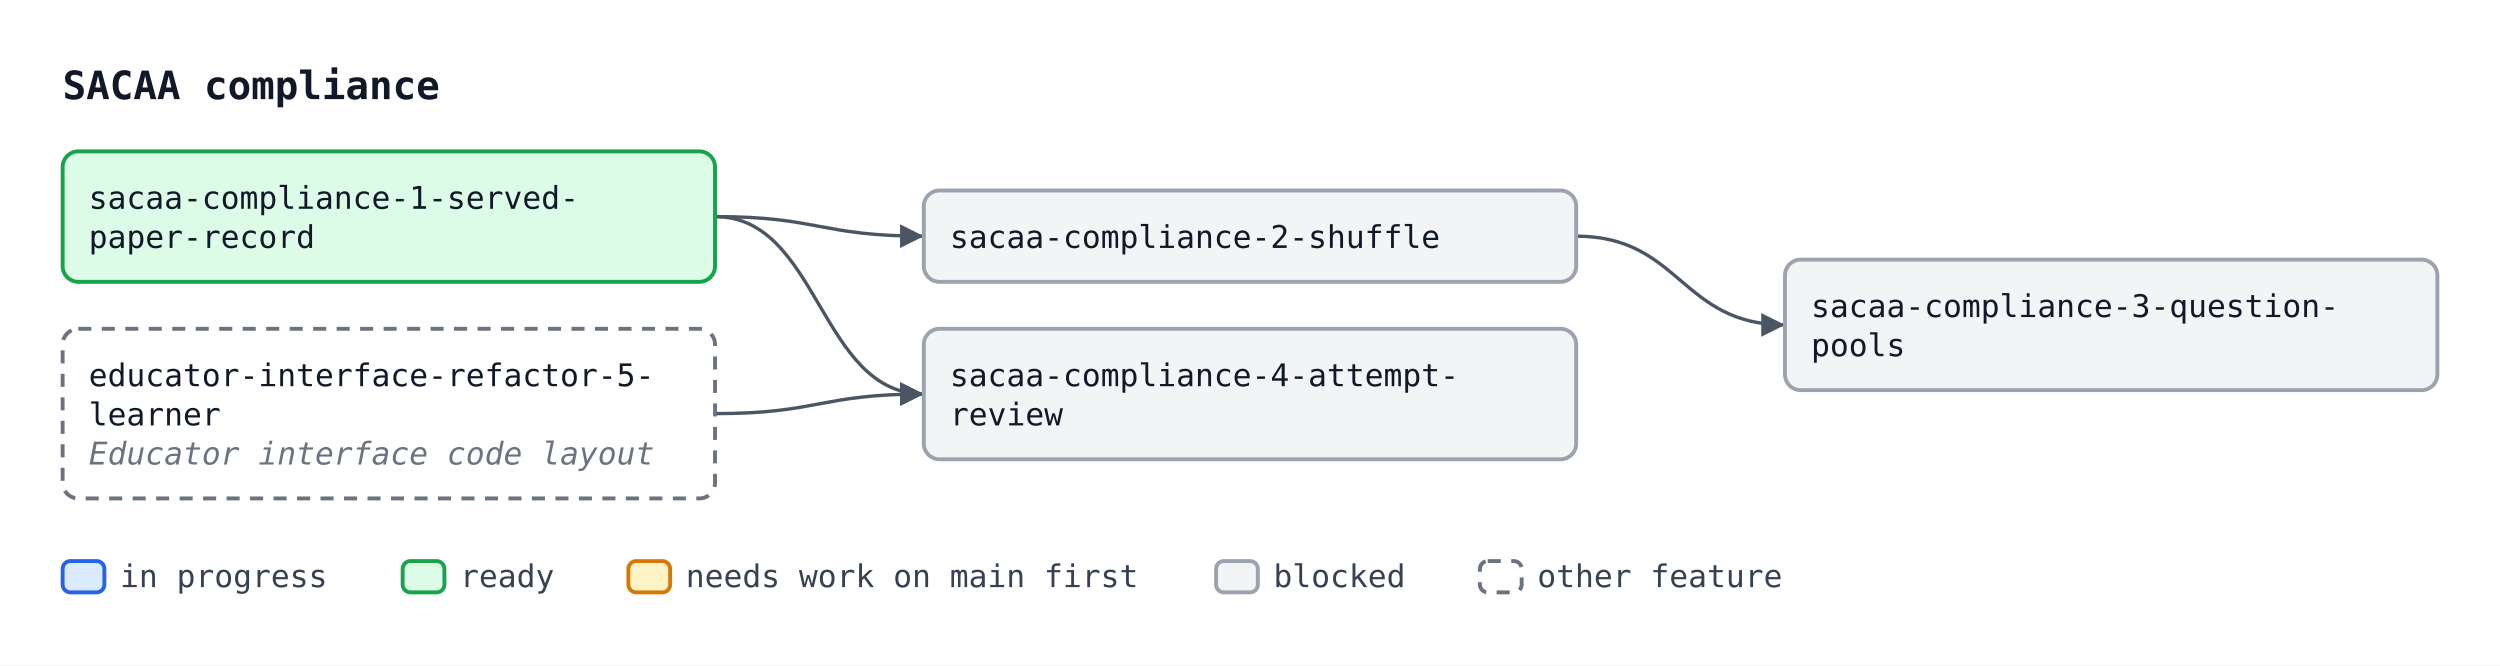
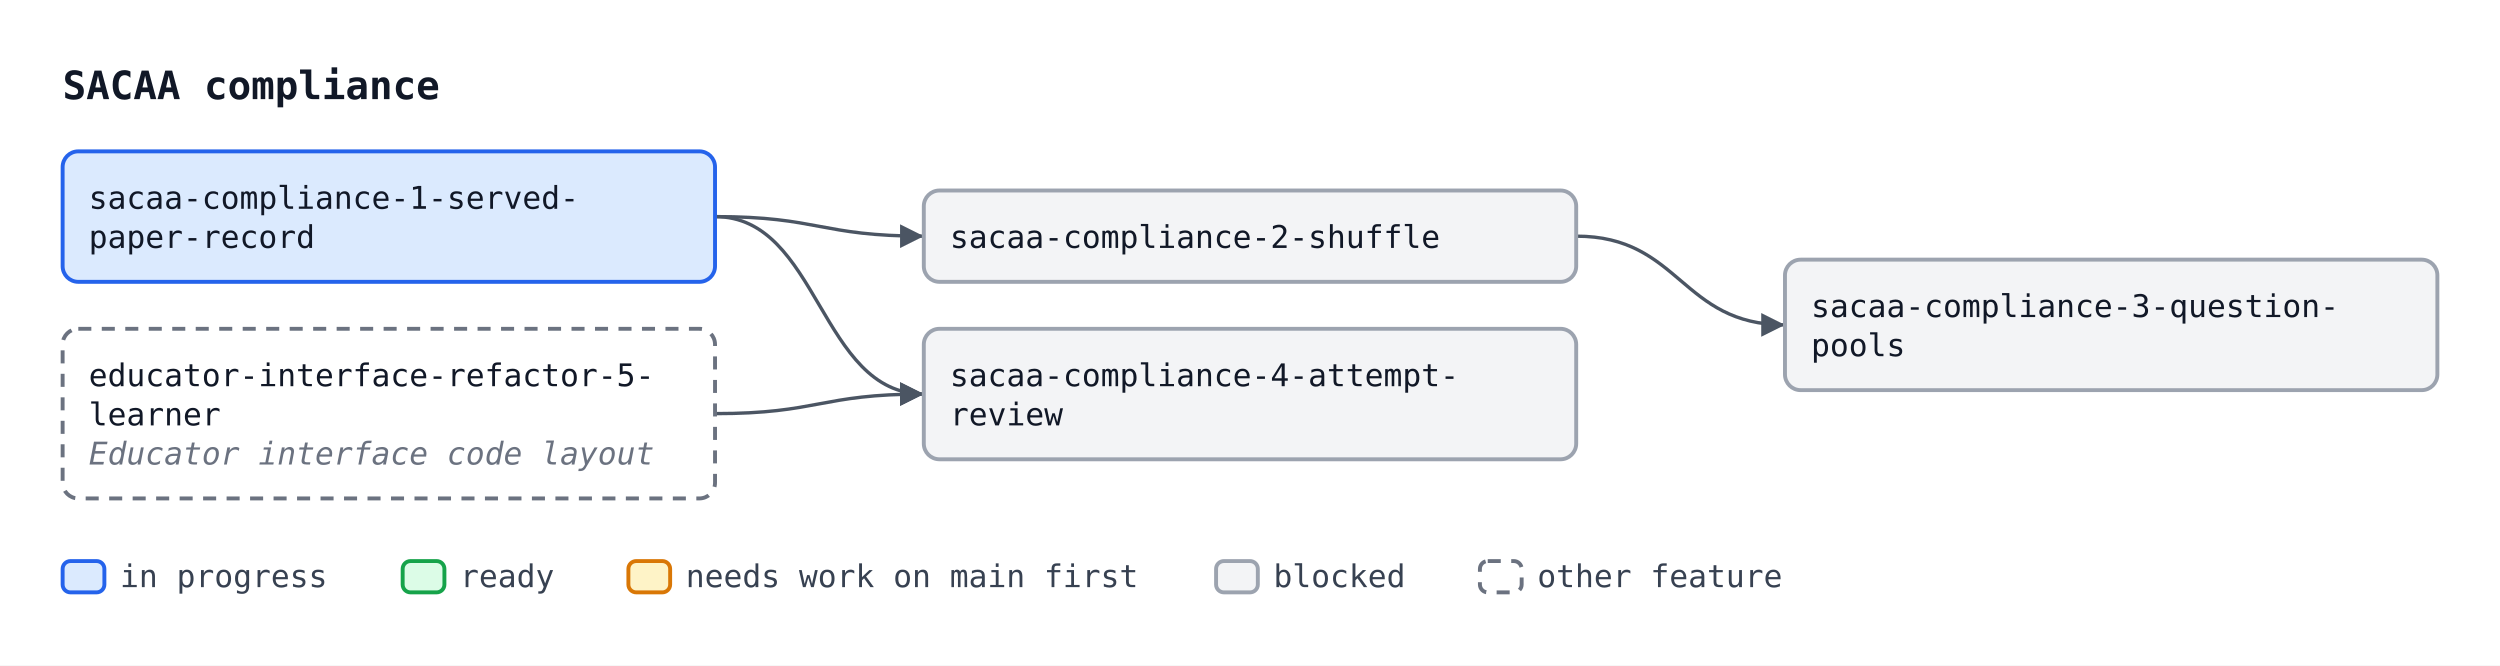
<svg xmlns="http://www.w3.org/2000/svg" width="958" height="255" viewBox="0 0 958 255" font-family="ui-monospace, SFMono-Regular, Menlo, Consolas, monospace" font-size="12">
  <defs>
    <marker id="arrow" viewBox="0 0 10 10" refX="10" refY="5" markerWidth="7" markerHeight="7" orient="auto-start-reverse">
      <path d="M0,0 L10,5 L0,10 z" fill="#4b5563" />
    </marker>
  </defs>
  <rect width="958" height="255" fill="#ffffff" />
  <text x="24" y="38" font-size="15" font-weight="bold" fill="#111827">SACAA compliance</text>
  <path d="M274.0,83.0 C314.0,83.0 314.0,90.5 354.0,90.5" fill="none" stroke="#4b5563" stroke-width="1.3" marker-end="url(#arrow)" />
  <path d="M604.0,90.5 C644.0,90.5 644.0,124.5 684.0,124.5" fill="none" stroke="#4b5563" stroke-width="1.3" marker-end="url(#arrow)" />
  <path d="M274.0,83.0 C314.0,83.0 314.0,151.0 354.0,151.0" fill="none" stroke="#4b5563" stroke-width="1.3" marker-end="url(#arrow)" />
  <path d="M274.0,158.5 C314.0,158.5 314.0,151.0 354.0,151.0" fill="none" stroke="#4b5563" stroke-width="1.3" marker-end="url(#arrow)" />
-   <rect x="24.0" y="58.0" width="250" height="50" rx="6" fill="#dcfce7" stroke="#16a34a" stroke-width="1.5" />
+   <rect x="24.0" y="58.0" width="250" height="50" rx="6" fill="#dbeafe" stroke="#2563eb" stroke-width="1.5" />
  <text x="34.0" y="80.0" fill="#111827">sacaa-compliance-1-served-</text>
  <text x="34.0" y="95.0" fill="#111827">paper-record</text>
  <rect x="354.0" y="73.0" width="250" height="35" rx="6" fill="#f3f4f6" stroke="#9ca3af" stroke-width="1.5" />
  <text x="364.0" y="95.0" fill="#111827">sacaa-compliance-2-shuffle</text>
  <rect x="684.0" y="99.5" width="250" height="50" rx="6" fill="#f3f4f6" stroke="#9ca3af" stroke-width="1.5" />
  <text x="694.0" y="121.5" fill="#111827">sacaa-compliance-3-question-</text>
  <text x="694.0" y="136.5" fill="#111827">pools</text>
  <rect x="354.0" y="126.0" width="250" height="50" rx="6" fill="#f3f4f6" stroke="#9ca3af" stroke-width="1.5" />
  <text x="364.0" y="148.0" fill="#111827">sacaa-compliance-4-attempt-</text>
  <text x="364.0" y="163.0" fill="#111827">review</text>
  <rect x="24.0" y="126.0" width="250" height="65" rx="6" fill="#ffffff" stroke="#6b7280" stroke-width="1.5" stroke-dasharray="5 4" />
  <text x="34.0" y="148.0" fill="#111827">educator-interface-refactor-5-</text>
  <text x="34.0" y="163.0" fill="#111827">learner</text>
  <text x="34.0" y="178.0" fill="#6b7280" font-style="italic">Educator interface code layout</text>
  <rect x="24.0" y="215" width="16" height="12" rx="3" fill="#dbeafe" stroke="#2563eb" stroke-width="1.5" />
  <text x="46.0" y="225" fill="#374151">in progress</text>
  <rect x="154.3" y="215" width="16" height="12" rx="3" fill="#dcfce7" stroke="#16a34a" stroke-width="1.5" />
  <text x="176.3" y="225" fill="#374151">ready</text>
  <rect x="240.8" y="215" width="16" height="12" rx="3" fill="#fef3c7" stroke="#d97706" stroke-width="1.5" />
  <text x="262.8" y="225" fill="#374151">needs work on main first</text>
  <rect x="466.0" y="215" width="16" height="12" rx="3" fill="#f3f4f6" stroke="#9ca3af" stroke-width="1.5" />
  <text x="488.0" y="225" fill="#374151">blocked</text>
  <rect x="567.1" y="215" width="16" height="12" rx="3" fill="#ffffff" stroke="#6b7280" stroke-width="1.5" stroke-dasharray="5 4" />
  <text x="589.1" y="225" fill="#374151">other feature</text>
</svg>
